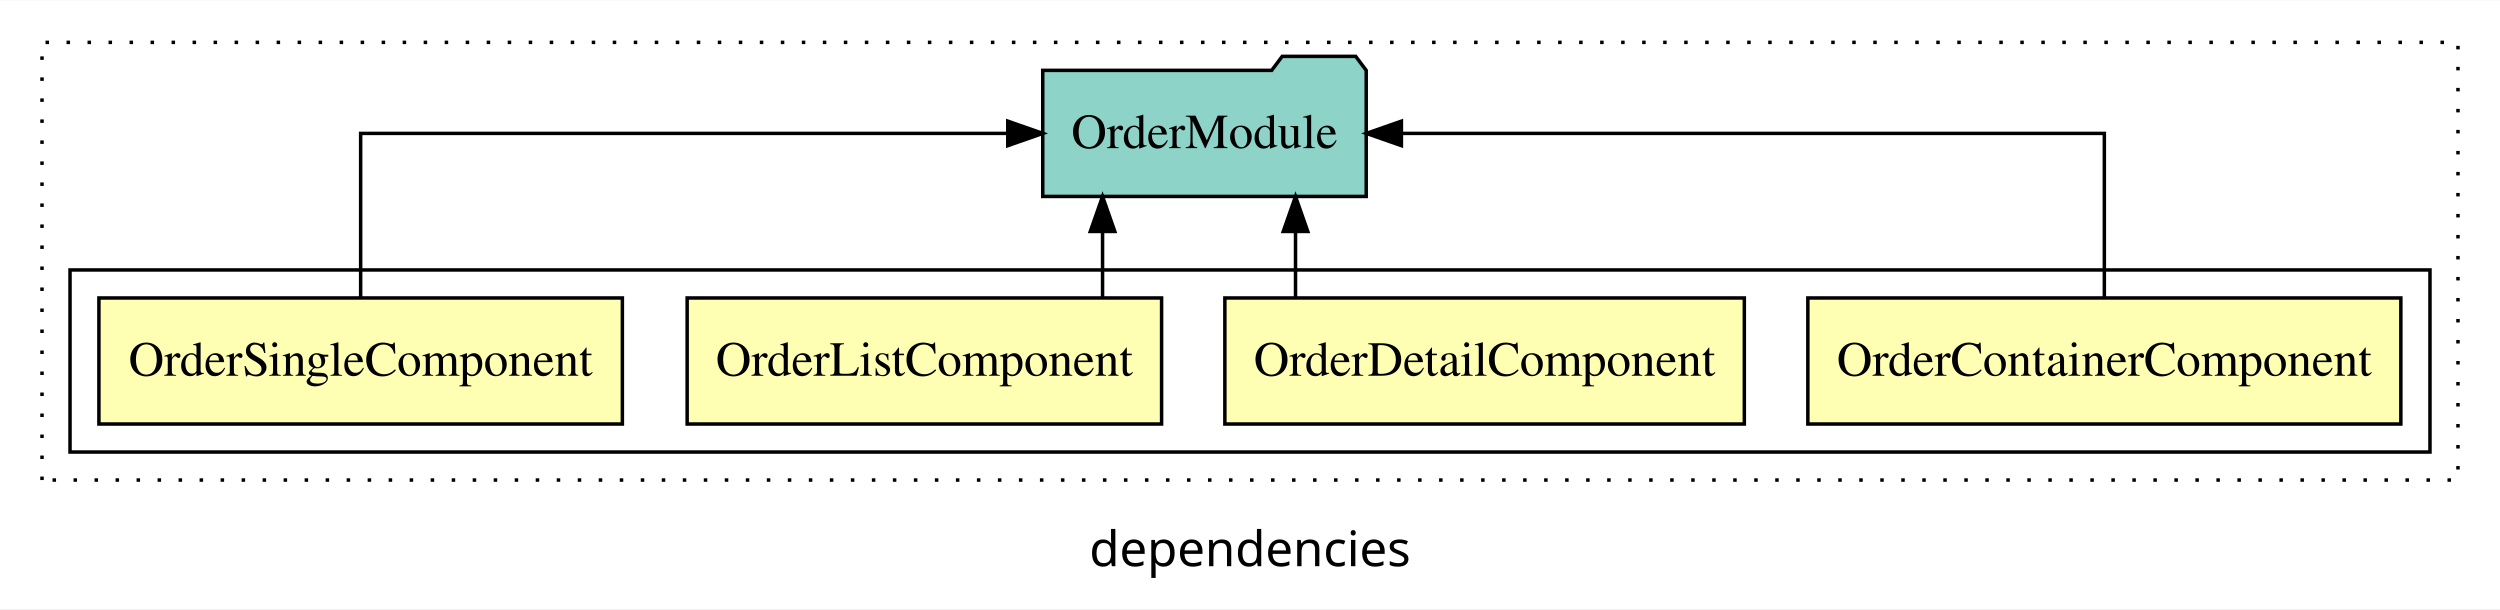
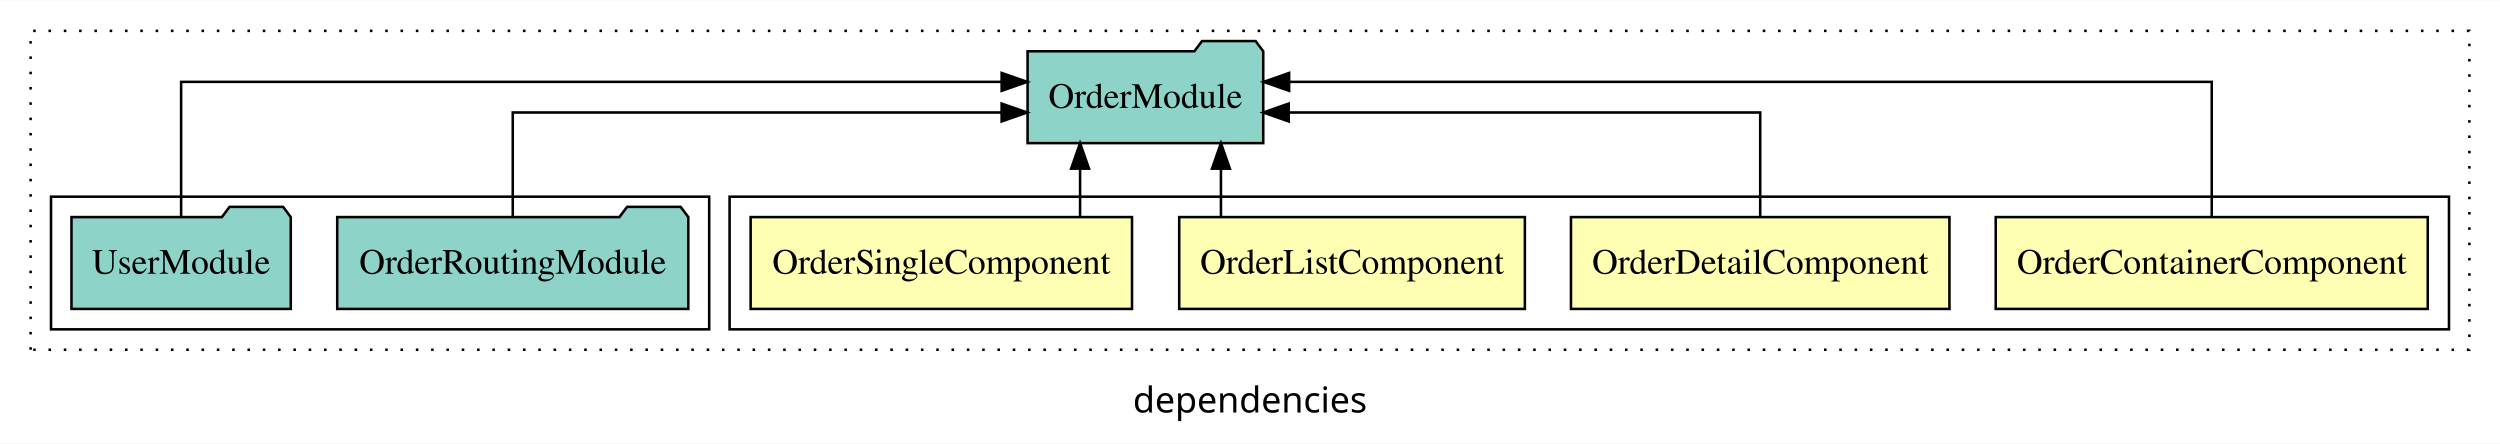
- <svg xmlns="http://www.w3.org/2000/svg" width="714pt" height="174pt" viewBox="0.00 0.00 714.00 173.80">
+ <svg xmlns="http://www.w3.org/2000/svg" width="980pt" height="174pt" viewBox="0.00 0.00 980.00 173.80">
  <g id="graph0" class="graph" transform="scale(1 1) rotate(0) translate(4 169.8)">
-     <polygon fill="white" stroke="transparent" points="-4,4 -4,-169.8 710,-169.8 710,4 -4,4" />
-     <text text-anchor="middle" x="353" y="-8.2" font-family="sans-serif" font-size="14.00">dependencies</text>
+     <polygon fill="white" stroke="transparent" points="-4,4 -4,-169.8 976,-169.8 976,4 -4,4" />
+     <text text-anchor="middle" x="486" y="-8.2" font-family="sans-serif" font-size="14.00">dependencies</text>
    <g id="clust1" class="cluster">
-       <polygon fill="none" stroke="black" stroke-dasharray="1,5" points="8,-32.8 8,-157.8 698,-157.8 698,-32.8 8,-32.8" />
+       <polygon fill="none" stroke="black" stroke-dasharray="1,5" points="8,-32.8 8,-157.8 964,-157.8 964,-32.8 8,-32.8" />
    </g>
    <g id="clust2" class="cluster">
-       <polygon fill="none" stroke="black" points="16,-40.8 16,-92.8 690,-92.8 690,-40.8 16,-40.8" />
+       <polygon fill="none" stroke="black" points="282,-40.8 282,-92.8 956,-92.8 956,-40.8 282,-40.8" />
+     </g>
+     <g id="clust7" class="cluster">
+       <polygon fill="none" stroke="black" points="16,-40.8 16,-92.8 274,-92.8 274,-40.8 16,-40.8" />
    </g>
    <g id="node1" class="node">
-       <polygon fill="#ffffb3" stroke="black" points="681.68,-84.8 512.32,-84.8 512.32,-48.8 681.68,-48.8 681.68,-84.8" />
-       <text text-anchor="middle" x="597" y="-62.6" font-family="Times,serif" font-size="14.00">OrderContainerComponent</text>
+       <polygon fill="#ffffb3" stroke="black" points="947.68,-84.8 778.32,-84.8 778.32,-48.8 947.68,-48.8 947.68,-84.8" />
+       <text text-anchor="middle" x="863" y="-62.6" font-family="Times,serif" font-size="14.00">OrderContainerComponent</text>
    </g>
    <g id="node5" class="node">
-       <polygon fill="#8dd3c7" stroke="black" points="386.19,-149.8 383.19,-153.8 362.19,-153.8 359.19,-149.8 293.81,-149.8 293.81,-113.8 386.19,-113.8 386.19,-149.8" />
-       <text text-anchor="middle" x="340" y="-127.6" font-family="Times,serif" font-size="14.00">OrderModule</text>
+       <polygon fill="#8dd3c7" stroke="black" points="491.19,-149.8 488.19,-153.8 467.19,-153.8 464.19,-149.8 398.81,-149.8 398.81,-113.8 491.19,-113.8 491.19,-149.8" />
+       <text text-anchor="middle" x="445" y="-127.6" font-family="Times,serif" font-size="14.00">OrderModule</text>
    </g>
    <g id="edge1" class="edge">
-       <path fill="none" stroke="black" d="M597,-84.91C597,-104.14 597,-131.8 597,-131.8 597,-131.8 396.24,-131.8 396.24,-131.8" />
-       <polygon fill="black" stroke="black" points="396.24,-128.3 386.24,-131.8 396.24,-135.3 396.24,-128.3" />
+       <path fill="none" stroke="black" d="M863,-85.08C863,-106.12 863,-137.8 863,-137.8 863,-137.8 501.33,-137.8 501.33,-137.8" />
+       <polygon fill="black" stroke="black" points="501.33,-134.3 491.33,-137.8 501.33,-141.3 501.33,-134.3" />
    </g>
    <g id="node2" class="node">
-       <polygon fill="#ffffb3" stroke="black" points="494.18,-84.8 345.82,-84.8 345.82,-48.8 494.18,-48.8 494.18,-84.8" />
-       <text text-anchor="middle" x="420" y="-62.6" font-family="Times,serif" font-size="14.00">OrderDetailComponent</text>
+       <polygon fill="#ffffb3" stroke="black" points="760.18,-84.8 611.82,-84.8 611.82,-48.8 760.18,-48.8 760.18,-84.8" />
+       <text text-anchor="middle" x="686" y="-62.6" font-family="Times,serif" font-size="14.00">OrderDetailComponent</text>
    </g>
    <g id="edge2" class="edge">
-       <path fill="none" stroke="black" d="M366,-84.91C366,-84.91 366,-103.79 366,-103.79" />
-       <polygon fill="black" stroke="black" points="362.5,-103.79 366,-113.79 369.5,-103.79 362.5,-103.79" />
+       <path fill="none" stroke="black" d="M686,-84.82C686,-102.17 686,-125.8 686,-125.8 686,-125.8 501.18,-125.8 501.18,-125.8" />
+       <polygon fill="black" stroke="black" points="501.18,-122.3 491.18,-125.8 501.18,-129.3 501.18,-122.3" />
    </g>
    <g id="node3" class="node">
-       <polygon fill="#ffffb3" stroke="black" points="327.75,-84.8 192.25,-84.8 192.25,-48.8 327.75,-48.8 327.75,-84.8" />
-       <text text-anchor="middle" x="260" y="-62.6" font-family="Times,serif" font-size="14.00">OrderListComponent</text>
+       <polygon fill="#ffffb3" stroke="black" points="593.75,-84.8 458.25,-84.8 458.25,-48.8 593.75,-48.8 593.75,-84.8" />
+       <text text-anchor="middle" x="526" y="-62.6" font-family="Times,serif" font-size="14.00">OrderListComponent</text>
    </g>
    <g id="edge3" class="edge">
-       <path fill="none" stroke="black" d="M310.89,-84.91C310.89,-84.91 310.89,-103.79 310.89,-103.79" />
-       <polygon fill="black" stroke="black" points="307.39,-103.79 310.89,-113.79 314.39,-103.79 307.39,-103.79" />
+       <path fill="none" stroke="black" d="M474.61,-84.91C474.61,-84.91 474.61,-103.79 474.61,-103.79" />
+       <polygon fill="black" stroke="black" points="471.11,-103.79 474.61,-113.79 478.11,-103.79 471.11,-103.79" />
    </g>
    <g id="node4" class="node">
-       <polygon fill="#ffffb3" stroke="black" points="173.75,-84.8 24.25,-84.8 24.25,-48.8 173.75,-48.8 173.75,-84.8" />
-       <text text-anchor="middle" x="99" y="-62.6" font-family="Times,serif" font-size="14.00">OrderSingleComponent</text>
+       <polygon fill="#ffffb3" stroke="black" points="439.75,-84.8 290.25,-84.8 290.25,-48.8 439.75,-48.8 439.75,-84.8" />
+       <text text-anchor="middle" x="365" y="-62.6" font-family="Times,serif" font-size="14.00">OrderSingleComponent</text>
    </g>
    <g id="edge4" class="edge">
-       <path fill="none" stroke="black" d="M99,-84.91C99,-104.14 99,-131.8 99,-131.8 99,-131.8 283.82,-131.8 283.82,-131.8" />
-       <polygon fill="black" stroke="black" points="283.82,-135.3 293.82,-131.8 283.82,-128.3 283.82,-135.3" />
+       <path fill="none" stroke="black" d="M419.39,-84.91C419.39,-84.91 419.39,-103.79 419.39,-103.79" />
+       <polygon fill="black" stroke="black" points="415.89,-103.79 419.39,-113.79 422.89,-103.79 415.89,-103.79" />
+     </g>
+     <g id="node6" class="node">
+       <polygon fill="#8dd3c7" stroke="black" points="265.81,-84.8 262.81,-88.8 241.81,-88.8 238.81,-84.8 128.19,-84.8 128.19,-48.8 265.81,-48.8 265.81,-84.8" />
+       <text text-anchor="middle" x="197" y="-62.6" font-family="Times,serif" font-size="14.00">OrderRoutingModule</text>
+     </g>
+     <g id="edge5" class="edge">
+       <path fill="none" stroke="black" d="M197,-84.82C197,-102.17 197,-125.8 197,-125.8 197,-125.8 388.64,-125.8 388.64,-125.8" />
+       <polygon fill="black" stroke="black" points="388.64,-129.3 398.64,-125.8 388.64,-122.3 388.64,-129.3" />
+     </g>
+     <g id="node7" class="node">
+       <polygon fill="#8dd3c7" stroke="black" points="109.98,-84.8 106.98,-88.8 85.98,-88.8 82.98,-84.8 24.02,-84.8 24.02,-48.8 109.98,-48.8 109.98,-84.8" />
+       <text text-anchor="middle" x="67" y="-62.6" font-family="Times,serif" font-size="14.00">UserModule</text>
+     </g>
+     <g id="edge6" class="edge">
+       <path fill="none" stroke="black" d="M67,-85.08C67,-106.12 67,-137.8 67,-137.8 67,-137.8 388.65,-137.8 388.65,-137.8" />
+       <polygon fill="black" stroke="black" points="388.65,-141.3 398.65,-137.8 388.65,-134.3 388.65,-141.3" />
    </g>
  </g>
</svg>
